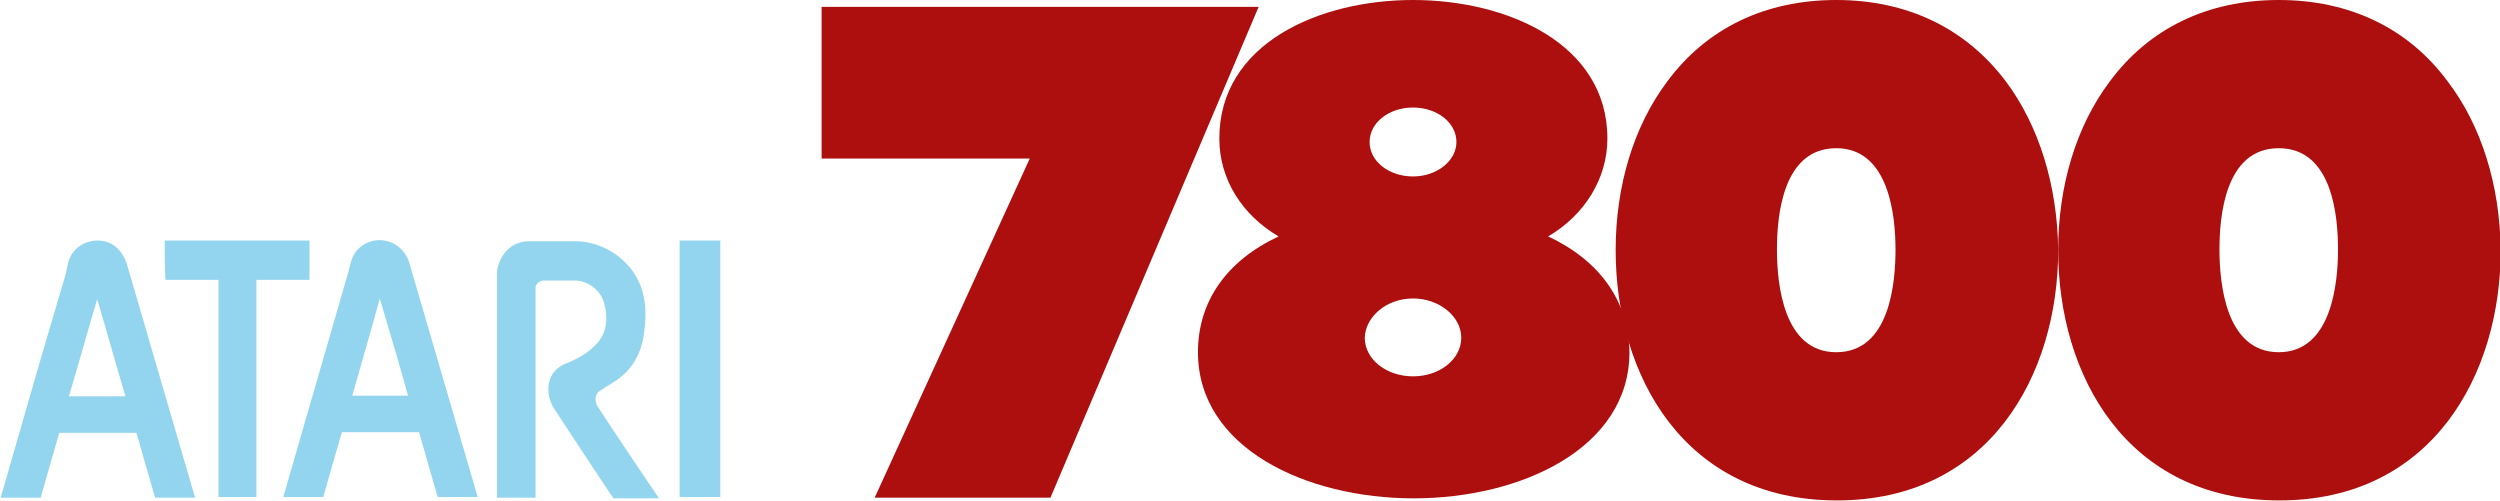
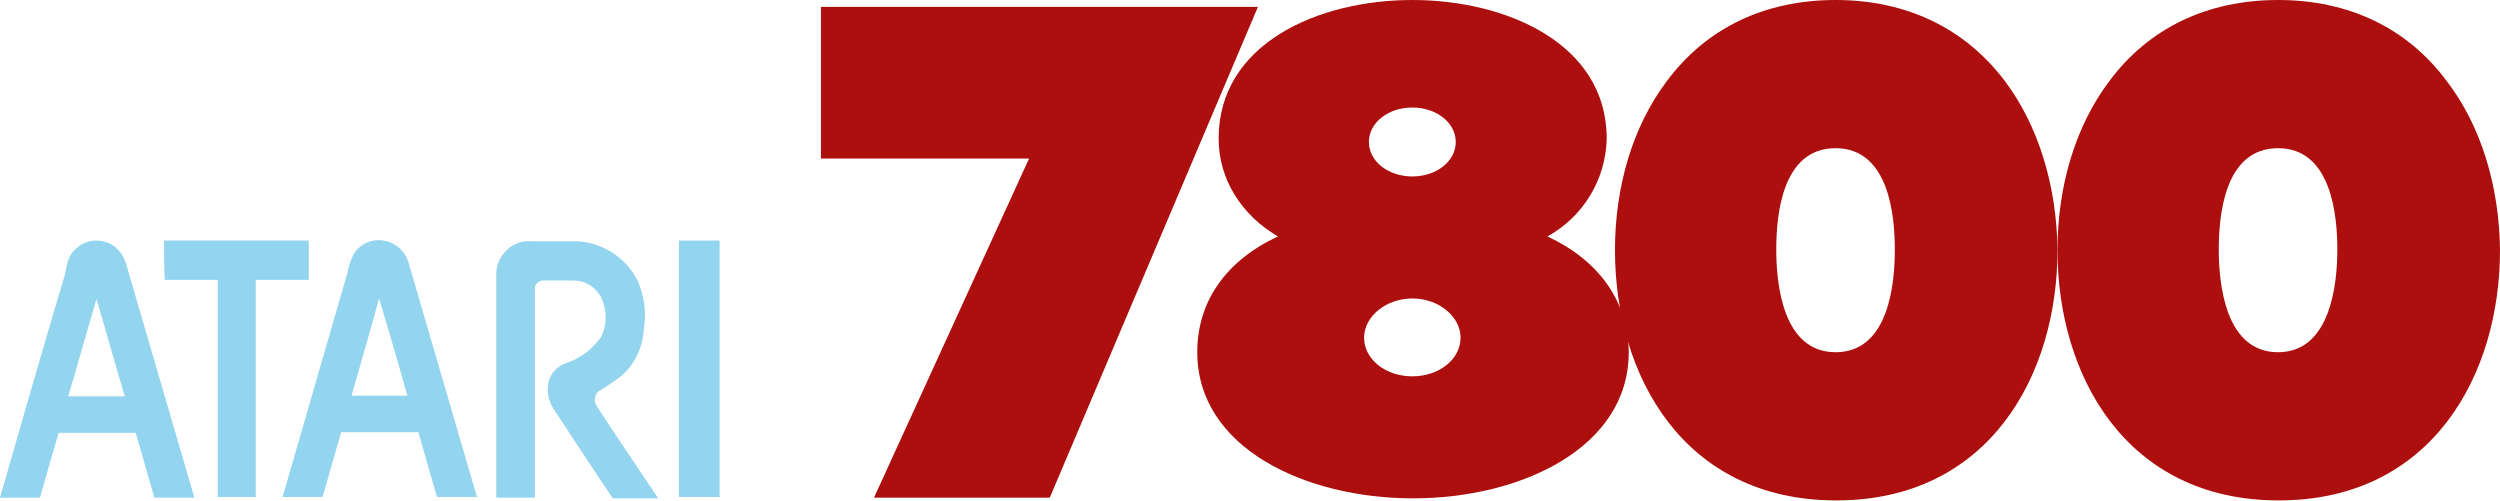
- <svg xmlns="http://www.w3.org/2000/svg" version="1.1" id="Ebene_1" x="0px" y="0px" viewBox="0 0 362.7 72.6" style="enable-background:new 0 0 362.7 72.6;" xml:space="preserve">
-   <style type="text/css">
- 	.st0{fill:#93D4EF;}
- 	.st1{fill:#AD0E0E;}
- </style>
-   <g>
-     <path class="st0" d="M10.7,36.5c1.4-1.8,4.4-2.2,6.2-0.6c0.7,0.6,1.2,1.5,1.5,2.4c3.3,11.3,6.6,22.6,9.9,33.9c-1.9,0-3.9,0-5.8,0   c-0.9-3.1-1.8-6.2-2.7-9.4c-3.7,0-7.5,0-11.2,0c-0.9,3.1-1.8,6.2-2.7,9.4c-1.9,0-3.9,0-5.8,0c3.1-10.8,6.2-21.6,9.4-32.3   C9.8,38.6,9.9,37.4,10.7,36.5 M14.1,43.4c-1.4,4.7-2.7,9.4-4.1,14.1c2.7,0,5.4,0,8.2,0C16.8,52.8,15.5,48.1,14.1,43.4z" />
-     <path class="st0" d="M51.5,36.7c1-1.5,3-2.2,4.7-1.7c1.6,0.4,2.8,1.7,3.2,3.2c3.3,11.3,6.6,22.6,9.9,33.9c-1.9,0-3.9,0-5.8,0   c-0.9-3.1-1.8-6.2-2.7-9.4c-3.7,0-7.5,0-11.2,0c-0.9,3.1-1.8,6.2-2.7,9.4c-1.9,0-3.9,0-5.8,0c3.1-10.8,6.3-21.7,9.4-32.5   C50.8,38.6,50.9,37.6,51.5,36.7 M51.1,57.4c2.7,0,5.4,0,8.1,0c-1.3-4.7-2.7-9.4-4.1-14.1C53.8,48.1,52.4,52.8,51.1,57.4z" />
-     <path class="st0" d="M23.9,34.9c7,0,14,0,21,0c0,1.9,0,3.8,0,5.7c-2.6,0-5.2,0-7.7,0c0,10.5,0,21,0,31.5c-1.8,0-3.7,0-5.5,0   c0-10.5,0-21,0-31.5c-2.6,0-5.2,0-7.7,0C23.9,38.7,23.9,36.8,23.9,34.9z" />
-     <path class="st0" d="M75.4,35.2c0.5-0.2,1.1-0.2,1.7-0.2c2.2,0,4.4,0,6.6,0c3.7,0.1,7.3,2.4,8.9,5.7c1.1,2.2,1.2,4.7,0.9,7.1   c-0.2,2.5-1.2,5-3.2,6.7c-1,0.9-2.3,1.5-3.4,2.3c-0.6,0.5-0.6,1.3-0.3,2c2.9,4.5,6,9,9,13.5c-2.2,0-4.4,0-6.6,0   c-2.9-4.3-5.7-8.6-8.6-13c-0.8-1.2-1.1-2.9-0.6-4.3c0.4-1.1,1.3-1.9,2.4-2.3c2-0.8,4-2,5.1-3.8c0.8-1.4,0.8-3.2,0.4-4.7   c-0.4-2-2.4-3.6-4.5-3.5c-1.4,0-2.9,0-4.3,0c-0.6,0-1.3,0.5-1.2,1.2c0,10.1,0,20.2,0,30.3c-1.9,0-3.7,0-5.6,0c0-10.9,0-21.8,0-32.7   C72.3,37.5,73.6,35.7,75.4,35.2z" />
-     <path class="st0" d="M98.6,34.9c2,0,3.9,0,5.9,0c0,12.4,0,24.8,0,37.2c-2,0-3.9,0-5.9,0C98.6,59.7,98.6,47.3,98.6,34.9z" />
-   </g>
-   <path class="st1" d="M224.6,34.3c5.3-3.1,8.6-8.4,8.6-14.2C233.2,6.3,218.6,0,205,0c-13.6,0-28.1,6.3-28.1,20.1  c0,5.9,3.3,11.1,8.6,14.2c-7.5,3.5-11.7,9.4-11.7,16.8c0,13.9,15.7,21.2,31.3,21.2s31.3-7.3,31.3-21.2  C236.3,43.7,232.1,37.8,224.6,34.3z M205,25.6c-3.5,0-6.3-2.2-6.3-5s2.8-5,6.3-5c3.5,0,6.3,2.2,6.3,5  C211.3,23.3,208.5,25.6,205,25.6z M205,43.3c3.8,0,7,2.6,7,5.7c0,3.1-3.1,5.6-7,5.6c-3.9,0-7-2.5-7-5.6  C198.1,45.9,201.2,43.3,205,43.3z" />
-   <path class="st1" d="M291,11.8C285.2,4.1,276.7,0,266.4,0c-10.3,0-18.8,4.1-24.5,11.8c-4.9,6.5-7.5,15.2-7.5,24.5  c0,18.1,9.9,36.3,32.1,36.3c22.1,0,32.1-18.2,32.1-36.3C298.5,26.9,295.8,18.2,291,11.8z M266.4,51.1c-7.7,0-8.6-10-8.6-14.9  c0-4.8,0.8-14.7,8.6-14.7c7.7,0,8.6,9.9,8.6,14.7C275,41,274.2,51.1,266.4,51.1z" />
-   <path class="st1" d="M355.1,11.8C349.4,4.1,340.9,0,330.6,0c-10.3,0-18.8,4.1-24.5,11.8c-4.9,6.5-7.5,15.2-7.5,24.5  c0,18.1,9.9,36.3,32.1,36.3c22.1,0,32.1-18.2,32.1-36.3C362.7,26.9,360,18.2,355.1,11.8z M330.6,51.1c-7.7,0-8.6-10-8.6-14.9  c0-4.8,0.8-14.7,8.6-14.7s8.6,9.9,8.6,14.7C339.2,41,338.3,51.1,330.6,51.1z" />
-   <polygon class="st1" points="119.2,1 119.2,23 149.4,23 126.9,72.2 152.4,72.2 182.6,1 " />
+ <svg xmlns="http://www.w3.org/2000/svg" id="Ebene_1" data-name="Ebene 1" viewBox="0 0 362.7 72.6">
+   <path d="M10.7,36.5a4.42,4.42,0,0,1,6.2-.6,5.45,5.45,0,0,1,1.5,2.4l9.9,33.9H22.5c-.9-3.1-1.8-6.2-2.7-9.4H8.6c-.9,3.1-1.8,6.2-2.7,9.4H.1C3.2,61.4,6.3,50.6,9.5,39.9c.3-1.3.4-2.5,1.2-3.4m3.4,6.9c-1.4,4.7-2.7,9.4-4.1,14.1h8.2C16.8,52.8,15.5,48.1,14.1,43.4Z" transform="translate(-0.1 0)" style="fill:#93d4ef" />
+   <path d="M51.5,36.7A4.33,4.33,0,0,1,56.2,35a4.5,4.5,0,0,1,3.2,3.2l9.9,33.9H63.5c-.9-3.1-1.8-6.2-2.7-9.4H49.6c-.9,3.1-1.8,6.2-2.7,9.4H41.1c3.1-10.8,6.3-21.7,9.4-32.5a10,10,0,0,1,1-2.9m-.4,20.7h8.1c-1.3-4.7-2.7-9.4-4.1-14.1C53.8,48.1,52.4,52.8,51.1,57.4Z" transform="translate(-0.1 0)" style="fill:#93d4ef" />
+   <path d="M23.9,34.9h21v5.7H37.2V72.1H31.7V40.6H24C23.9,38.7,23.9,36.8,23.9,34.9Z" transform="translate(-0.1 0)" style="fill:#93d4ef" />
+   <path d="M75.4,35.2a4.68,4.68,0,0,1,1.7-.2h6.6a10.45,10.45,0,0,1,8.9,5.7,12.34,12.34,0,0,1,.9,7.1,9.7,9.7,0,0,1-3.2,6.7,40.47,40.47,0,0,1-3.4,2.3,1.65,1.65,0,0,0-.3,2c2.9,4.5,6,9,9,13.5H89c-2.9-4.3-5.7-8.6-8.6-13a5,5,0,0,1-.6-4.3,3.91,3.91,0,0,1,2.4-2.3,10.31,10.31,0,0,0,5.1-3.8,6.38,6.38,0,0,0,.4-4.7,4.52,4.52,0,0,0-4.5-3.5H78.9a1.16,1.16,0,0,0-1.2,1.2V72.2H72.1V39.5A4.89,4.89,0,0,1,75.4,35.2Z" transform="translate(-0.1 0)" style="fill:#93d4ef" />
+   <path d="M98.6,34.9h5.9V72.1H98.6Z" transform="translate(-0.1 0)" style="fill:#93d4ef" />
+   <path d="M224.6,34.3a16.59,16.59,0,0,0,8.6-14.2C233.2,6.3,218.6,0,205,0s-28.1,6.3-28.1,20.1c0,5.9,3.3,11.1,8.6,14.2-7.5,3.5-11.7,9.4-11.7,16.8,0,13.9,15.7,21.2,31.3,21.2s31.3-7.3,31.3-21.2C236.3,43.7,232.1,37.8,224.6,34.3ZM205,25.6c-3.5,0-6.3-2.2-6.3-5s2.8-5,6.3-5,6.3,2.2,6.3,5S208.5,25.6,205,25.6Zm0,17.7c3.8,0,7,2.6,7,5.7s-3.1,5.6-7,5.6-7-2.5-7-5.6S201.2,43.3,205,43.3Z" transform="translate(-0.1 0)" style="fill:#ad0e0e" />
+   <path d="M291,11.8C285.2,4.1,276.7,0,266.4,0s-18.8,4.1-24.5,11.8c-4.9,6.5-7.5,15.2-7.5,24.5,0,18.1,9.9,36.3,32.1,36.3s32.1-18.2,32.1-36.3C298.5,26.9,295.8,18.2,291,11.8ZM266.4,51.1c-7.7,0-8.6-10-8.6-14.9s.8-14.7,8.6-14.7,8.6,9.9,8.6,14.7S274.2,51.1,266.4,51.1Z" transform="translate(-0.1 0)" style="fill:#ad0e0e" />
+   <path d="M355.1,11.8C349.4,4.1,340.9,0,330.6,0s-18.8,4.1-24.5,11.8c-4.9,6.5-7.5,15.2-7.5,24.5,0,18.1,9.9,36.3,32.1,36.3s32.1-18.2,32.1-36.3C362.7,26.9,360,18.2,355.1,11.8ZM330.6,51.1c-7.7,0-8.6-10-8.6-14.9s.8-14.7,8.6-14.7,8.6,9.9,8.6,14.7S338.3,51.1,330.6,51.1Z" transform="translate(-0.1 0)" style="fill:#ad0e0e" />
+   <polygon points="119.1 1 119.1 23 149.3 23 126.8 72.2 152.3 72.2 182.5 1 119.1 1" style="fill:#ad0e0e" />
</svg>
